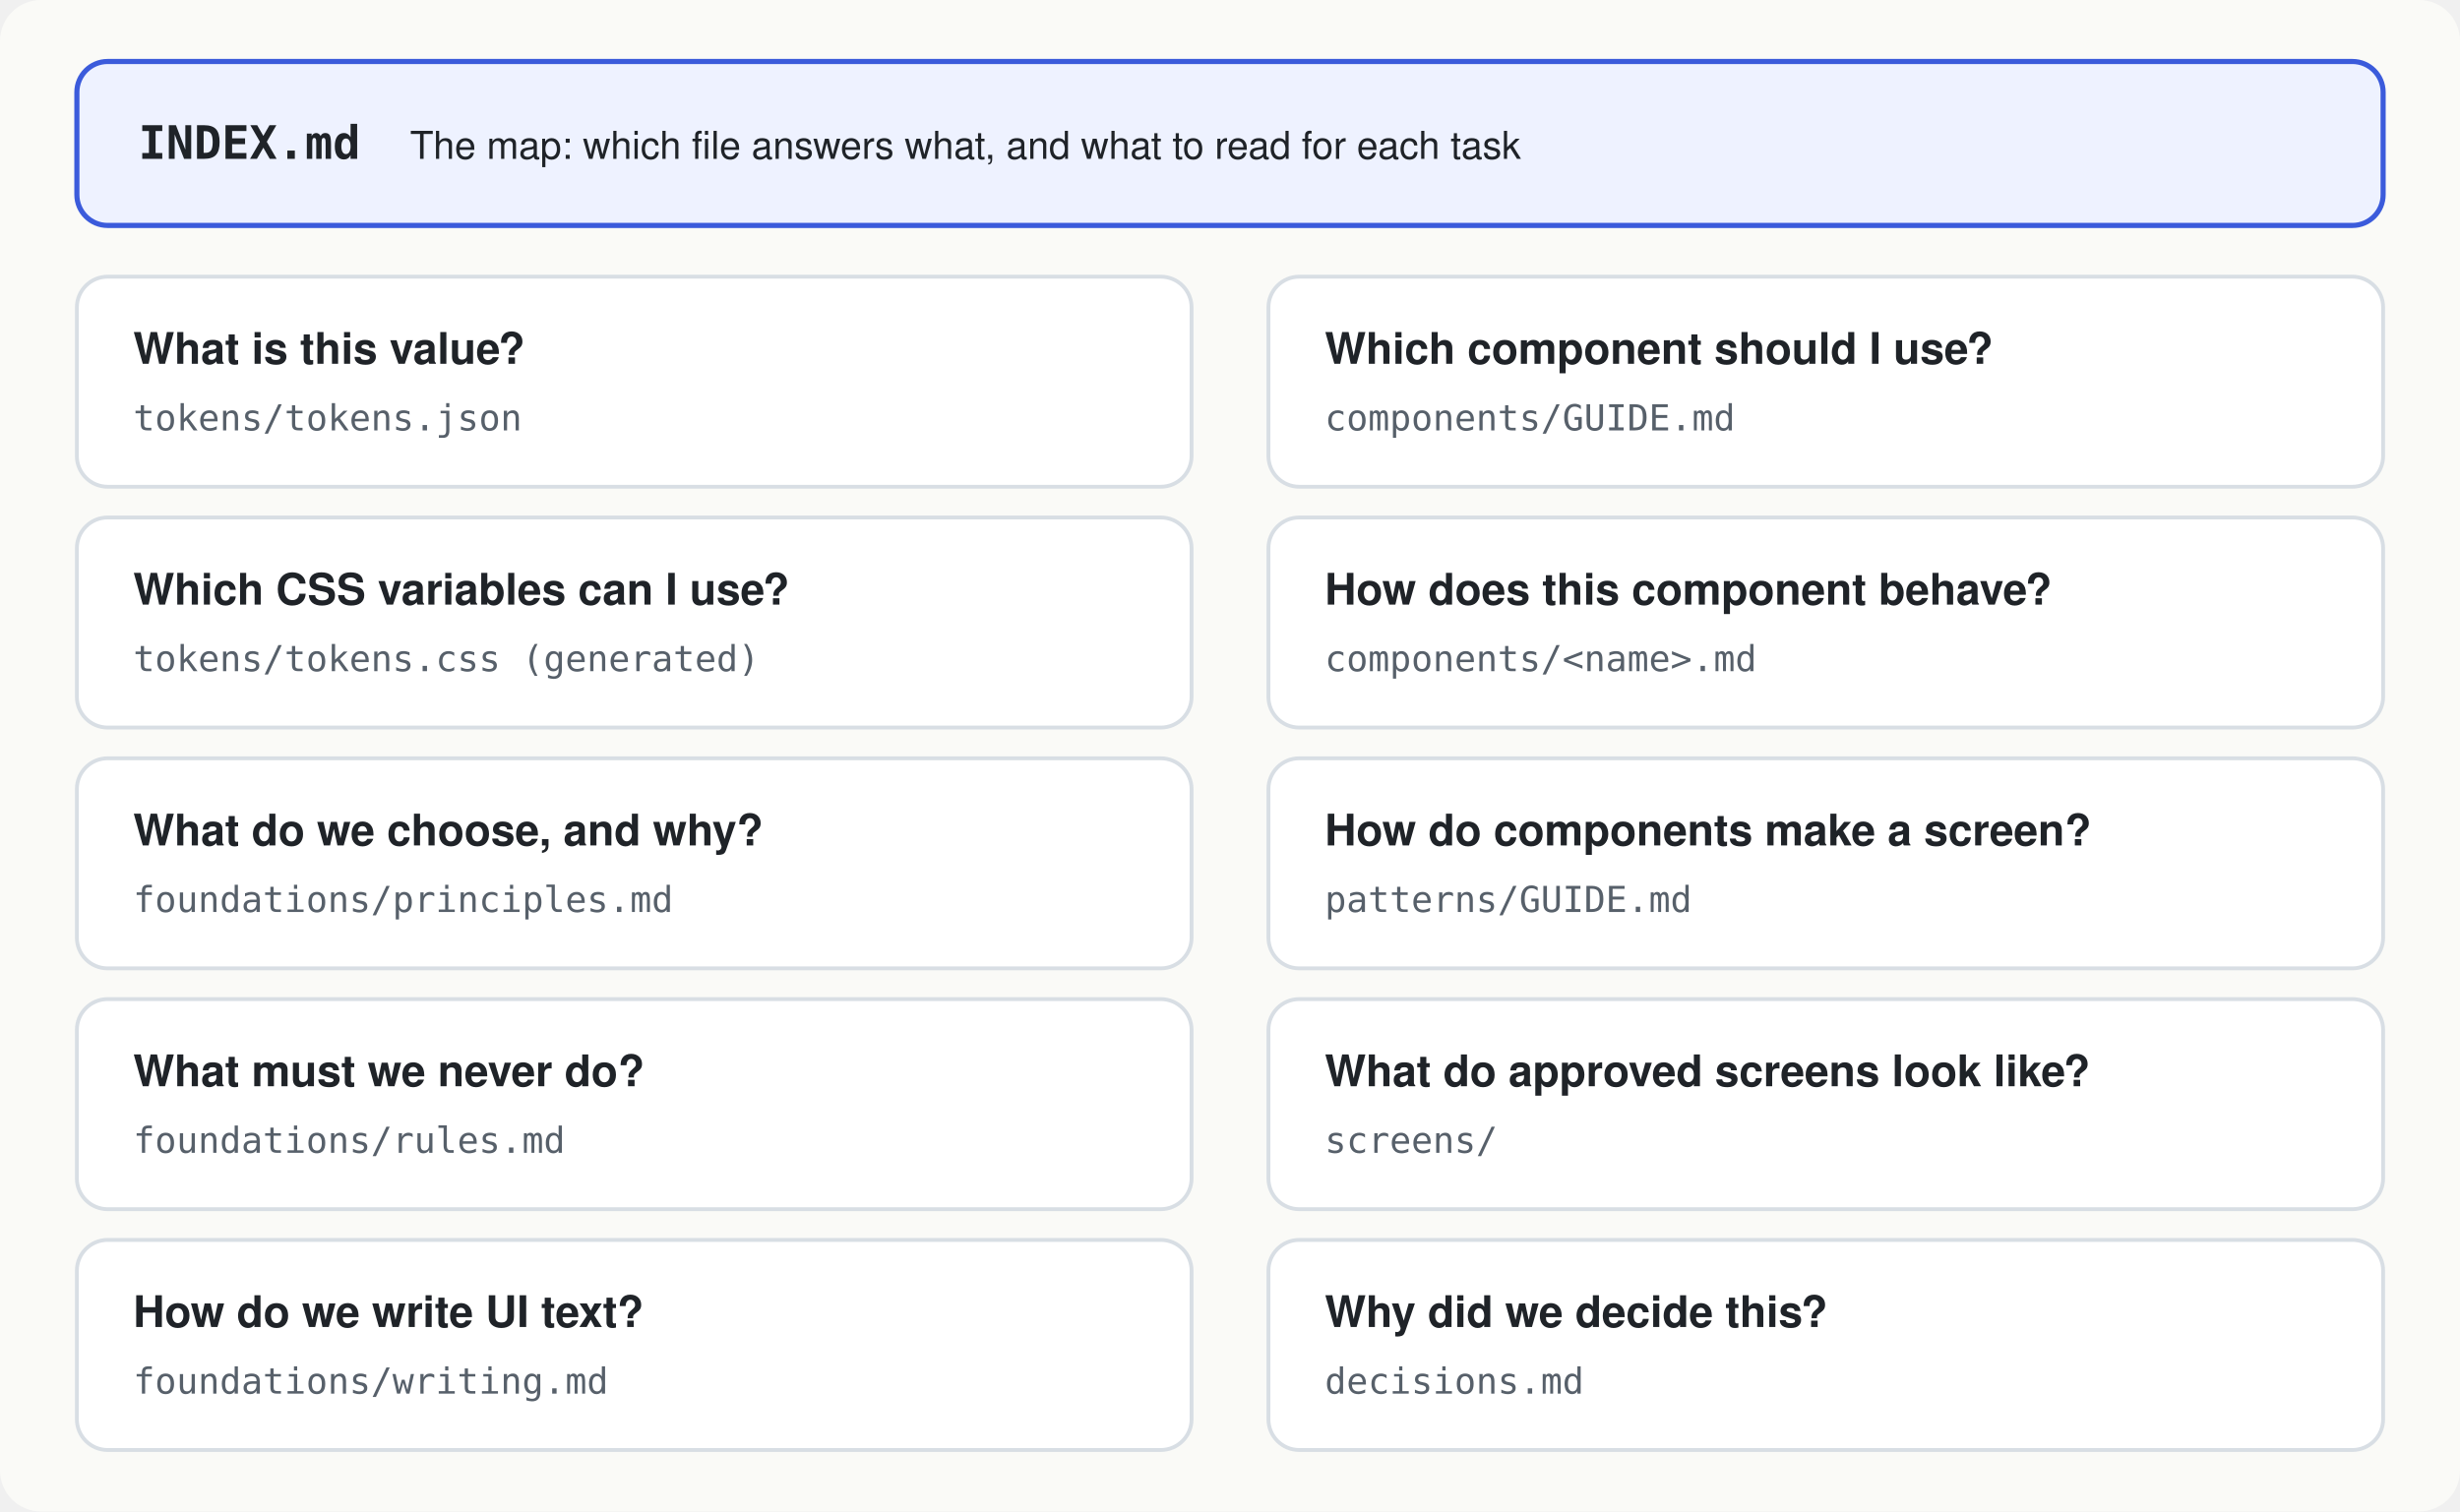
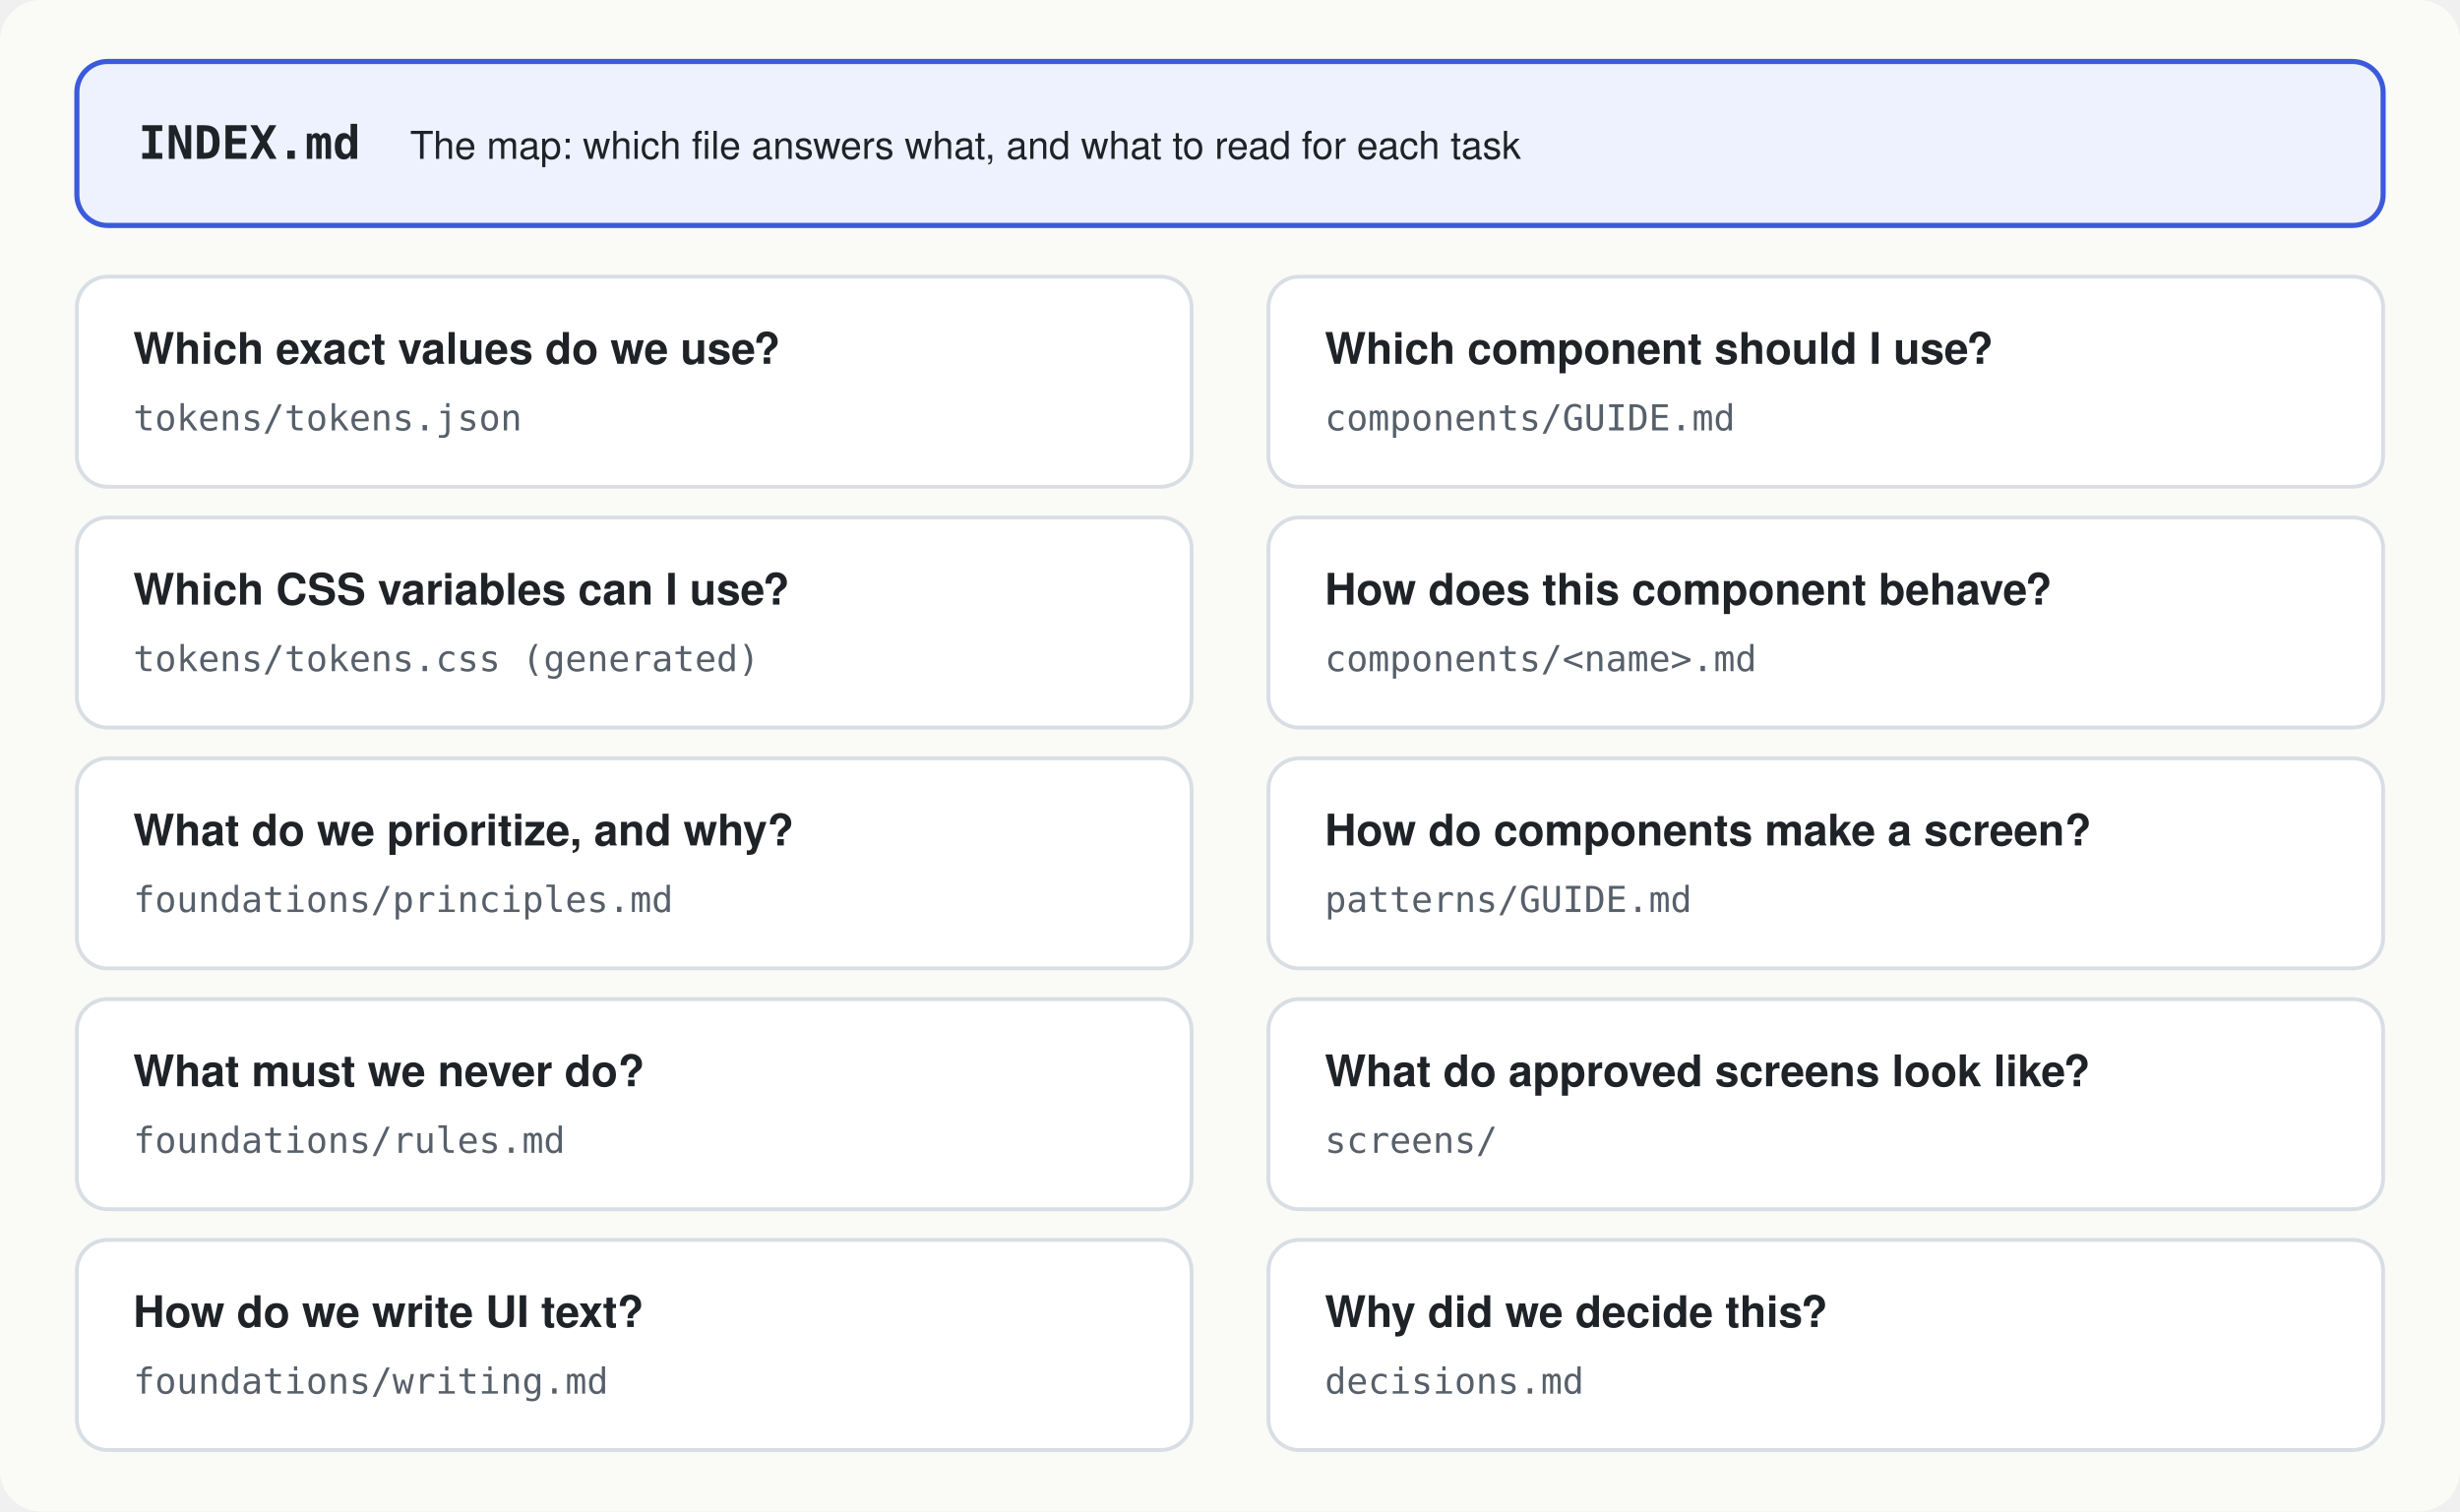
<svg xmlns="http://www.w3.org/2000/svg" width="960" height="590" viewBox="0 0 960 590" role="img" aria-label="Each file in design-system answers one question; INDEX.md is the map">
  <style>
    .sans { font-family: -apple-system, BlinkMacSystemFont, "Segoe UI", Helvetica, Arial, sans-serif; }
    .mono { font-family: ui-monospace, SFMono-Regular, Menlo, Consolas, monospace; }
    .q { font-size: 17px; font-weight: 600; fill: #1F2328; }
    .path { font-size: 14px; fill: #57606A; }
    .card { fill: #FFFFFF; stroke: #D8DEE4; stroke-width: 1.5; }
  </style>
  <rect x="0" y="0" width="960" height="590" rx="16" fill="#FAFAF7" />
  <rect x="30" y="24" width="900" height="64" rx="12" fill="#EEF2FF" stroke="#3B5BDB" stroke-width="2" />
  <text class="mono" x="54" y="62" font-size="18" font-weight="600" fill="#1F2328">INDEX.md</text>
  <text class="sans" x="160" y="62" font-size="15" fill="#1F2328">The map: which file answers what, and what to read for each task</text>
  <rect class="card" x="30" y="108" width="435" height="82" rx="12" />
-   <text class="sans q" x="52" y="142">What is this value?</text>
+   <text class="sans q" x="52" y="142">Which exact values do we use?</text>
  <text class="mono path" x="52" y="168">tokens/tokens.json</text>
  <rect class="card" x="30" y="202" width="435" height="82" rx="12" />
  <text class="sans q" x="52" y="236">Which CSS variables can I use?</text>
  <text class="mono path" x="52" y="262">tokens/tokens.css (generated)</text>
  <rect class="card" x="30" y="296" width="435" height="82" rx="12" />
-   <text class="sans q" x="52" y="330">What do we choose, and why?</text>
+   <text class="sans q" x="52" y="330">What do we prioritize, and why?</text>
  <text class="mono path" x="52" y="356">foundations/principles.md</text>
  <rect class="card" x="30" y="390" width="435" height="82" rx="12" />
  <text class="sans q" x="52" y="424">What must we never do?</text>
  <text class="mono path" x="52" y="450">foundations/rules.md</text>
  <rect class="card" x="30" y="484" width="435" height="82" rx="12" />
  <text class="sans q" x="52" y="518">How do we write UI text?</text>
  <text class="mono path" x="52" y="544">foundations/writing.md</text>
  <rect class="card" x="495" y="108" width="435" height="82" rx="12" />
  <text class="sans q" x="517" y="142">Which component should I use?</text>
  <text class="mono path" x="517" y="168">components/GUIDE.md</text>
  <rect class="card" x="495" y="202" width="435" height="82" rx="12" />
  <text class="sans q" x="517" y="236">How does this component behave?</text>
  <text class="mono path" x="517" y="262">components/&lt;name&gt;.md</text>
  <rect class="card" x="495" y="296" width="435" height="82" rx="12" />
  <text class="sans q" x="517" y="330">How do components make a screen?</text>
  <text class="mono path" x="517" y="356">patterns/GUIDE.md</text>
  <rect class="card" x="495" y="390" width="435" height="82" rx="12" />
  <text class="sans q" x="517" y="424">What do approved screens look like?</text>
  <text class="mono path" x="517" y="450">screens/</text>
  <rect class="card" x="495" y="484" width="435" height="82" rx="12" />
  <text class="sans q" x="517" y="518">Why did we decide this?</text>
  <text class="mono path" x="517" y="544">decisions.md</text>
</svg>
